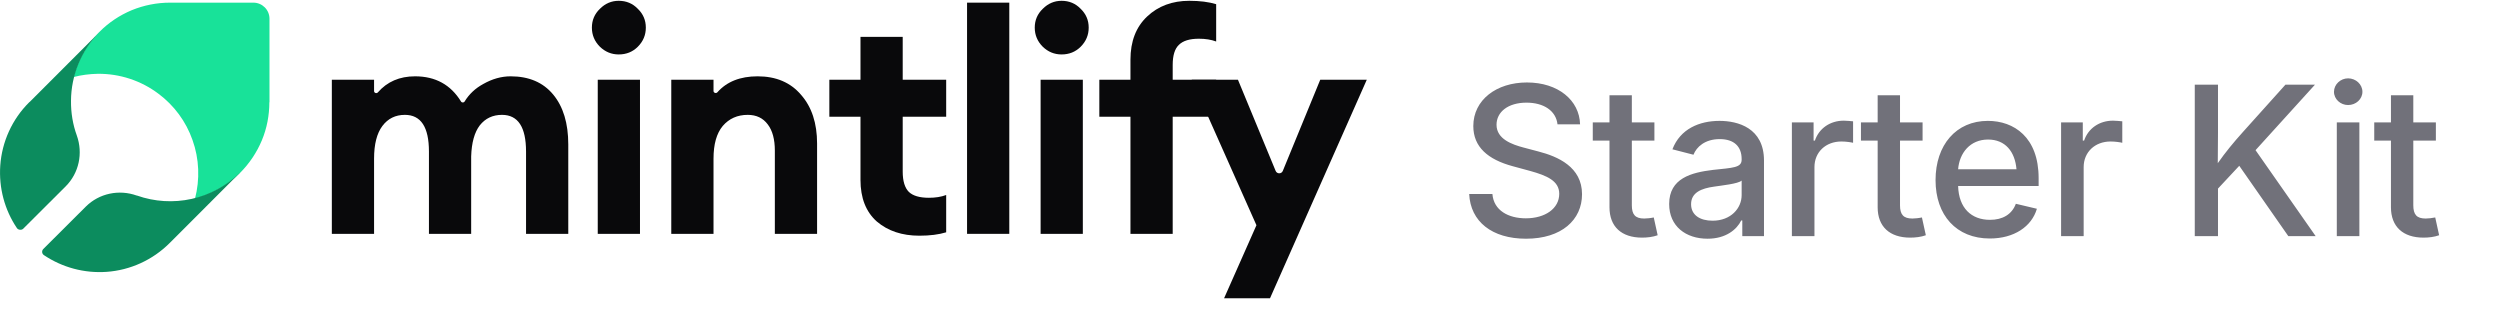
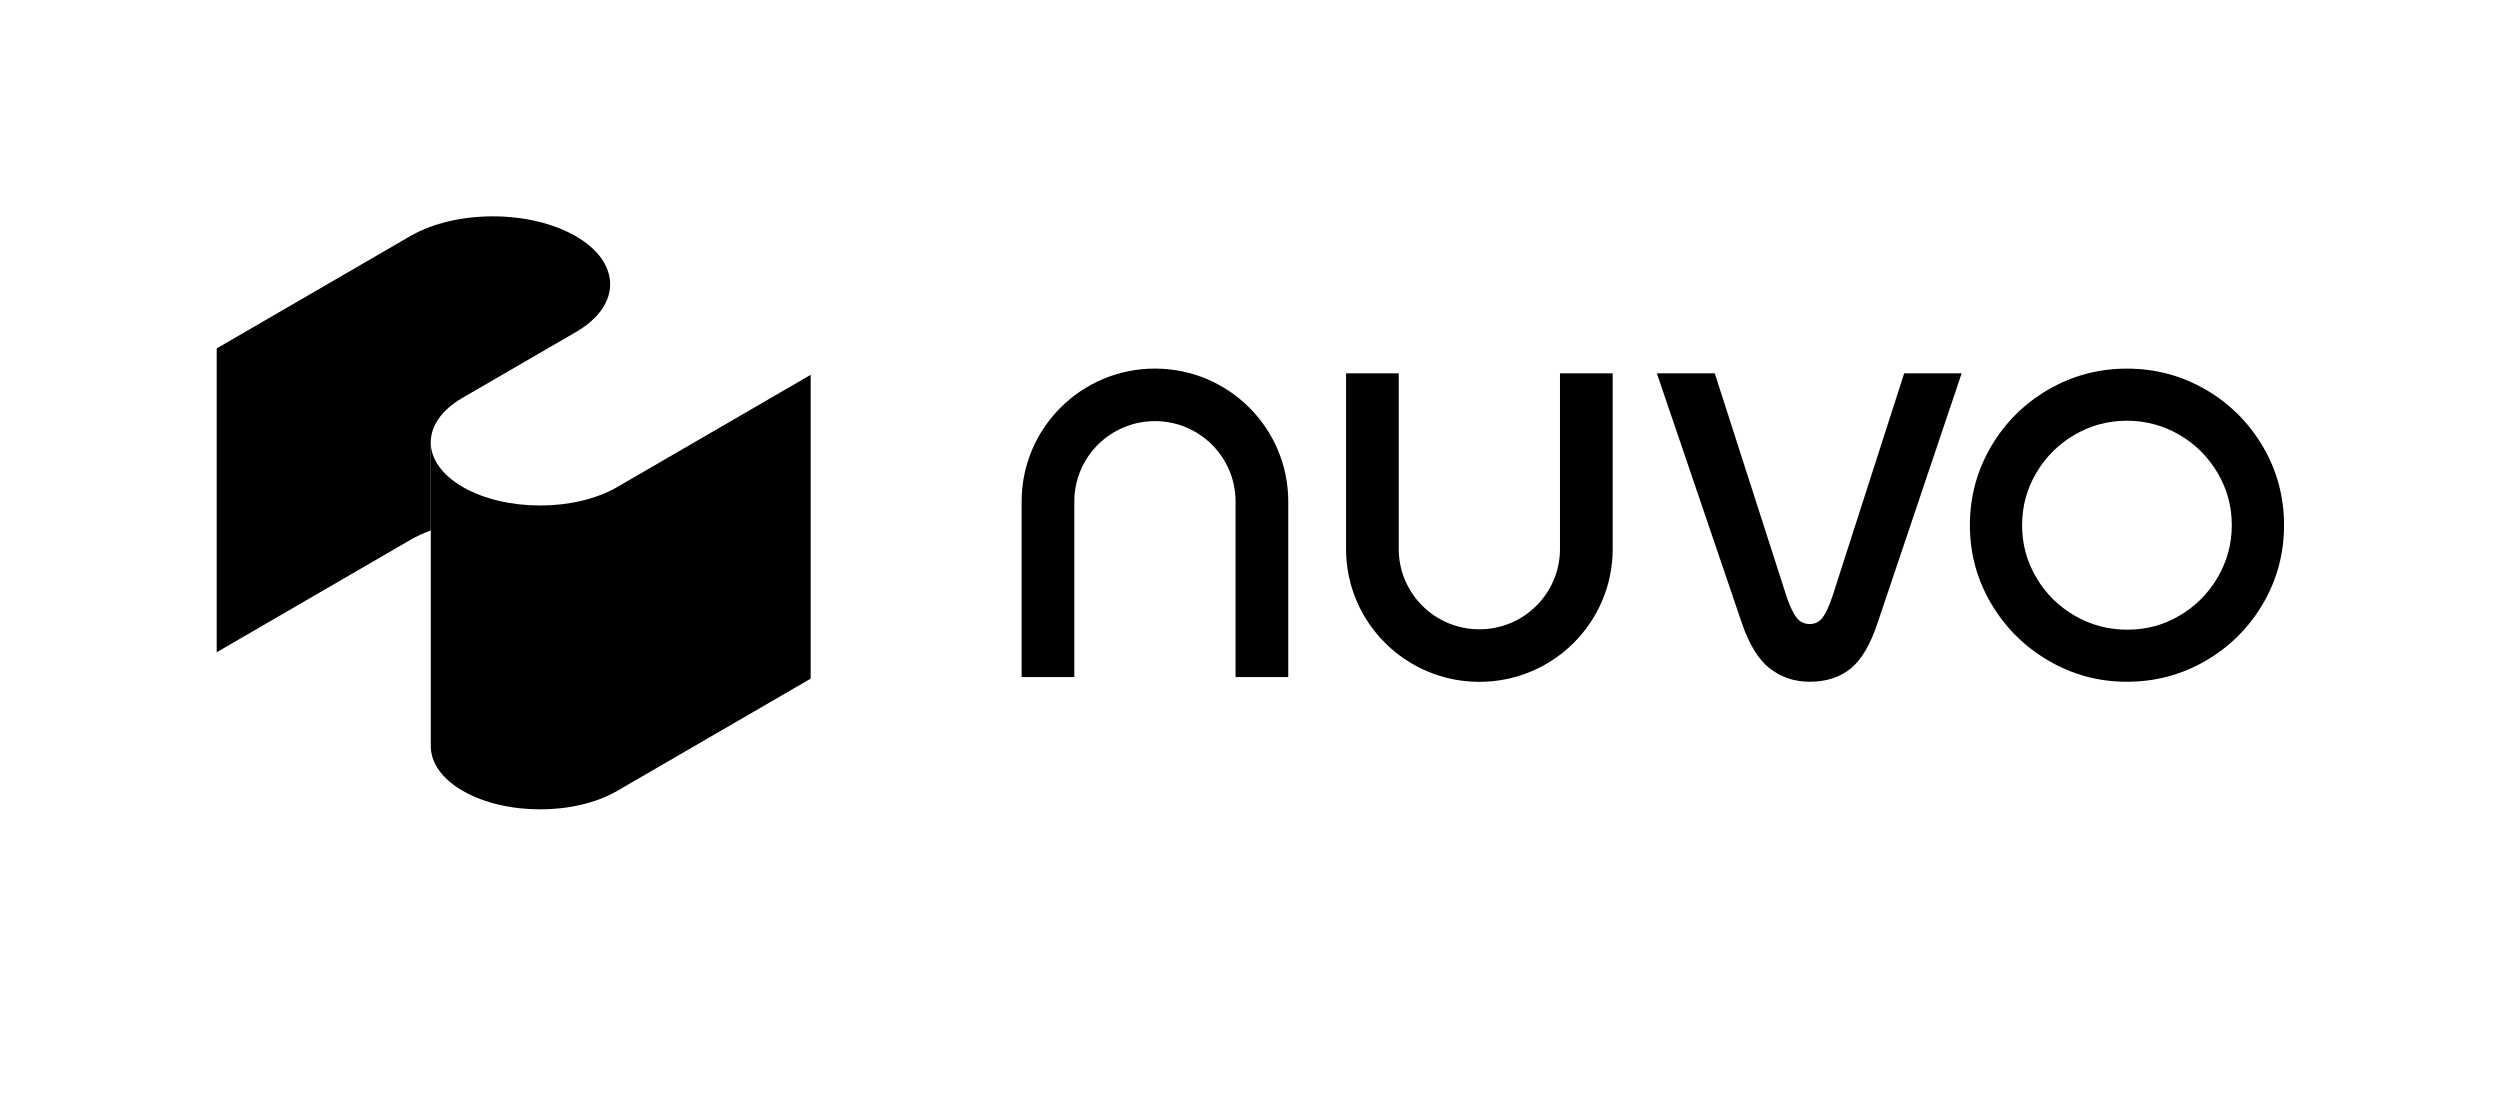
- <svg xmlns="http://www.w3.org/2000/svg" width="180" height="23" viewBox="0 0 180 23" fill="none">
-   <path d="M91.44 21.476H88.133L90.464 16.216L85.802 5.74H89.132L91.847 12.307C91.943 12.536 92.268 12.536 92.362 12.306L95.058 5.74H98.409L91.44 21.476Z" fill="#09090B" />
-   <path d="M81.393 16.837V8.403H79.152V5.74H81.393V4.297C81.393 2.98 81.792 1.944 82.592 1.19C83.391 0.435 84.404 0.058 85.633 0.058C86.387 0.058 87.031 0.139 87.564 0.302V2.988C87.208 2.854 86.794 2.788 86.32 2.788C85.655 2.788 85.174 2.936 84.878 3.232C84.582 3.513 84.434 3.994 84.434 4.674V5.74H87.564V8.403H84.434V16.837H81.393Z" fill="#09090B" />
-   <path d="M76.433 3.92C75.915 3.92 75.463 3.735 75.079 3.365C74.694 2.98 74.502 2.521 74.502 1.989C74.502 1.456 74.694 1.005 75.079 0.635C75.463 0.25 75.915 0.058 76.433 0.058C76.98 0.058 77.438 0.25 77.809 0.635C78.193 1.005 78.386 1.456 78.386 1.989C78.386 2.521 78.193 2.98 77.809 3.365C77.438 3.735 76.98 3.92 76.433 3.92ZM74.924 16.837V5.74H77.964V16.837H74.924Z" fill="#09090B" />
-   <path d="M69.628 16.837V0.191H72.669V16.837H69.628Z" fill="#09090B" />
-   <path d="M66.194 16.97C64.951 16.97 63.93 16.63 63.131 15.949C62.347 15.254 61.955 14.255 61.955 12.953V8.403H59.713V5.74H61.955V2.655H64.995V5.74H68.125V8.403H64.995V12.354C64.995 13.034 65.143 13.523 65.439 13.819C65.735 14.1 66.216 14.24 66.882 14.24C67.355 14.24 67.769 14.174 68.125 14.04V16.726C67.592 16.889 66.948 16.97 66.194 16.97Z" fill="#09090B" />
-   <path d="M48.332 16.837V5.74H51.373V6.551C51.373 6.688 51.559 6.748 51.65 6.646C52.328 5.879 53.293 5.495 54.546 5.495C55.878 5.495 56.921 5.939 57.676 6.827C58.445 7.7 58.83 8.869 58.83 10.334V16.837H55.789V10.844C55.789 10.03 55.619 9.402 55.279 8.958C54.939 8.499 54.458 8.27 53.836 8.27C53.096 8.27 52.497 8.536 52.038 9.069C51.594 9.601 51.373 10.386 51.373 11.421V16.837H48.332Z" fill="#09090B" />
-   <path d="M44.547 3.92C44.029 3.92 43.578 3.735 43.193 3.365C42.809 2.98 42.616 2.521 42.616 1.989C42.616 1.456 42.809 1.005 43.193 0.635C43.578 0.25 44.029 0.058 44.547 0.058C45.095 0.058 45.553 0.25 45.923 0.635C46.308 1.005 46.5 1.456 46.5 1.989C46.5 2.521 46.308 2.98 45.923 3.365C45.553 3.735 45.095 3.92 44.547 3.92ZM43.038 16.837V5.74H46.079V16.837H43.038Z" fill="#09090B" />
-   <path d="M37.875 16.837V10.911C37.875 9.15 37.298 8.27 36.144 8.27C35.478 8.27 34.945 8.521 34.546 9.024C34.161 9.527 33.954 10.275 33.924 11.266V16.837H30.884V10.911C30.884 9.15 30.306 8.27 29.152 8.27C28.472 8.27 27.932 8.536 27.532 9.069C27.133 9.601 26.933 10.386 26.933 11.421V16.837H23.892V5.74H26.933V6.559C26.933 6.695 27.116 6.755 27.206 6.652C27.878 5.881 28.771 5.495 29.885 5.495C31.349 5.495 32.452 6.1 33.193 7.309C33.252 7.404 33.395 7.403 33.454 7.307C33.774 6.78 34.219 6.361 34.79 6.05C35.441 5.68 36.099 5.495 36.765 5.495C38.082 5.495 39.103 5.932 39.828 6.805C40.553 7.678 40.916 8.876 40.916 10.4V16.837H37.875Z" fill="#09090B" />
-   <path d="M19.403 7.362V1.35C19.403 0.705 18.879 0.191 18.244 0.191H12.235C11.291 0.191 10.357 0.378 9.487 0.733C8.618 1.098 7.824 1.621 7.16 2.295L7.114 2.341C6.235 3.23 5.609 4.333 5.291 5.548C5.861 5.399 6.45 5.324 7.039 5.314C8.609 5.296 10.151 5.801 11.403 6.745C12.534 7.586 13.394 8.746 13.861 10.083C14.347 11.438 14.403 12.916 14.039 14.309C15.244 13.991 16.356 13.364 17.244 12.486L17.291 12.439C17.954 11.775 18.487 10.98 18.851 10.111C19.216 9.241 19.393 8.306 19.393 7.362H19.403Z" fill="#18E299" />
-   <path d="M5.112 7.26C5.121 5.416 5.857 3.646 7.151 2.324L2.151 7.326C2.133 7.344 2.114 7.354 2.095 7.372C0.876 8.583 0.14 10.204 0.019 11.918C-0.092 13.52 0.327 15.103 1.22 16.426C1.306 16.552 1.537 16.593 1.667 16.472L4.73 13.417C5.689 12.458 5.987 11.033 5.531 9.757C5.242 8.965 5.103 8.117 5.112 7.26Z" fill="#0C8C5E" />
-   <path d="M17.262 12.44C16.303 13.38 15.102 14.032 13.799 14.321C12.486 14.61 11.127 14.526 9.861 14.079C9.861 14.079 9.851 14.079 9.842 14.079C8.567 13.622 7.142 13.921 6.183 14.871L3.12 17.926C2.99 18.056 3.009 18.27 3.167 18.373C4.489 19.258 6.072 19.686 7.673 19.574C9.386 19.453 10.997 18.717 12.216 17.497L12.263 17.451L17.262 12.449V12.44Z" fill="#0C8C5E" />
-   <text x="105" y="17" font-family="Inter, ui-sans-serif, system-ui, -apple-system, sans-serif" font-size="15" font-weight="500" fill="#71717A" letter-spacing="-0.01em">Starter Kit</text>
+ <svg xmlns="http://www.w3.org/2000/svg" width="2457" height="1085" viewBox="0 0 2457 1085" fill="none">
+   <path d="M423.366 521.354C416.174 523.951 409.38 527.067 403.137 530.703L212.966 641.036V342.425L403.137 232.093C447.819 206.152 520.778 206.121 565.765 232.093C610.753 258.034 610.998 300.229 566.286 326.17L454.429 391.068C433.618 403.138 423.274 419.026 423.366 434.884V521.354Z" fill="black" />
+   <path d="M423.368 733.647C423.521 749.474 434.049 765.271 454.951 777.31C496.909 801.478 564.941 801.478 606.562 777.31L796.733 666.977V368.366L606.562 478.699C564.941 502.837 496.909 502.837 454.951 478.699C433.988 466.63 423.46 450.742 423.368 434.884V733.647Z" fill="black" />
+   <path d="M2013.43 649.372C1989.76 635.622 1970.93 616.892 1956.97 593.304C1943.01 569.716 1936.01 544.019 1936.01 516.154C1936.01 488.288 1942.95 462.591 1956.73 439.003C1970.54 415.415 1989.3 396.746 2012.98 382.935C2036.66 369.186 2062.41 362.28 2090.37 362.28C2118.33 362.28 2144.12 369.186 2167.8 382.935C2191.45 396.685 2210.21 415.415 2224.05 439.003C2237.86 462.591 2244.76 488.318 2244.76 516.154C2244.76 543.989 2237.86 569.716 2224.05 593.304C2210.24 616.892 2191.48 635.592 2167.8 649.372C2144.12 663.121 2118.33 670.027 2090.37 670.027C2062.41 670.027 2037.05 663.121 2013.43 649.372ZM2142.1 605.006C2157.78 595.809 2170.24 583.282 2179.5 567.516C2188.73 551.75 2193.4 534.639 2193.4 516.184C2193.4 497.729 2188.79 480.618 2179.5 464.852C2170.24 449.086 2157.71 436.589 2141.86 427.331C2126.03 418.134 2108.86 413.49 2090.37 413.49C2071.89 413.49 2054.68 418.104 2038.86 427.331C2023.03 436.559 2010.5 449.056 2001.21 464.852C1991.92 480.618 1987.31 497.729 1987.31 516.184C1987.31 534.639 1991.92 551.75 2001.21 567.516C2010.44 583.282 2023 595.779 2038.86 605.006C2054.68 614.264 2072.01 618.848 2090.8 618.848C2109.59 618.848 2126.43 614.234 2142.07 605.006H2142.1Z" fill="black" />
+   <path d="M1739.15 656.798C1728.03 647.998 1718.89 633.057 1711.77 612.005L1628.36 366.926H1685.28L1755.89 586.43C1759.31 596.391 1762.67 603.358 1765.94 607.33C1769.21 611.332 1773.43 613.288 1778.56 613.288C1783.7 613.288 1787.82 611.302 1790.97 607.33C1794.08 603.358 1797.38 596.391 1800.81 586.43L1871.42 366.926H1927.91L1845.36 612.005C1838.21 633.607 1829.31 648.67 1818.62 657.226C1807.93 665.75 1794.57 670.028 1778.62 670.028C1763.5 670.028 1750.39 665.628 1739.27 656.798H1739.15Z" fill="black" />
+   <path d="M1135.05 362.25C1062.67 362.25 1004.06 420.732 1004.06 492.841V665.444H1055.85V492.841C1055.85 449.209 1091.33 413.887 1135.08 413.887C1178.83 413.887 1214.31 449.239 1214.31 492.841V665.444H1266.1V492.841C1266.1 420.732 1207.43 362.25 1135.11 362.25H1135.05Z" fill="black" />
+   <path d="M1453.95 670.12C1526.33 670.12 1584.94 611.638 1584.94 539.529V366.926H1533.15V539.529C1533.15 583.161 1497.67 618.482 1453.92 618.482C1410.16 618.482 1374.69 583.131 1374.69 539.529V366.926H1322.9V539.529C1322.9 611.638 1381.56 670.12 1453.89 670.12H1453.95Z" fill="black" />
</svg>
